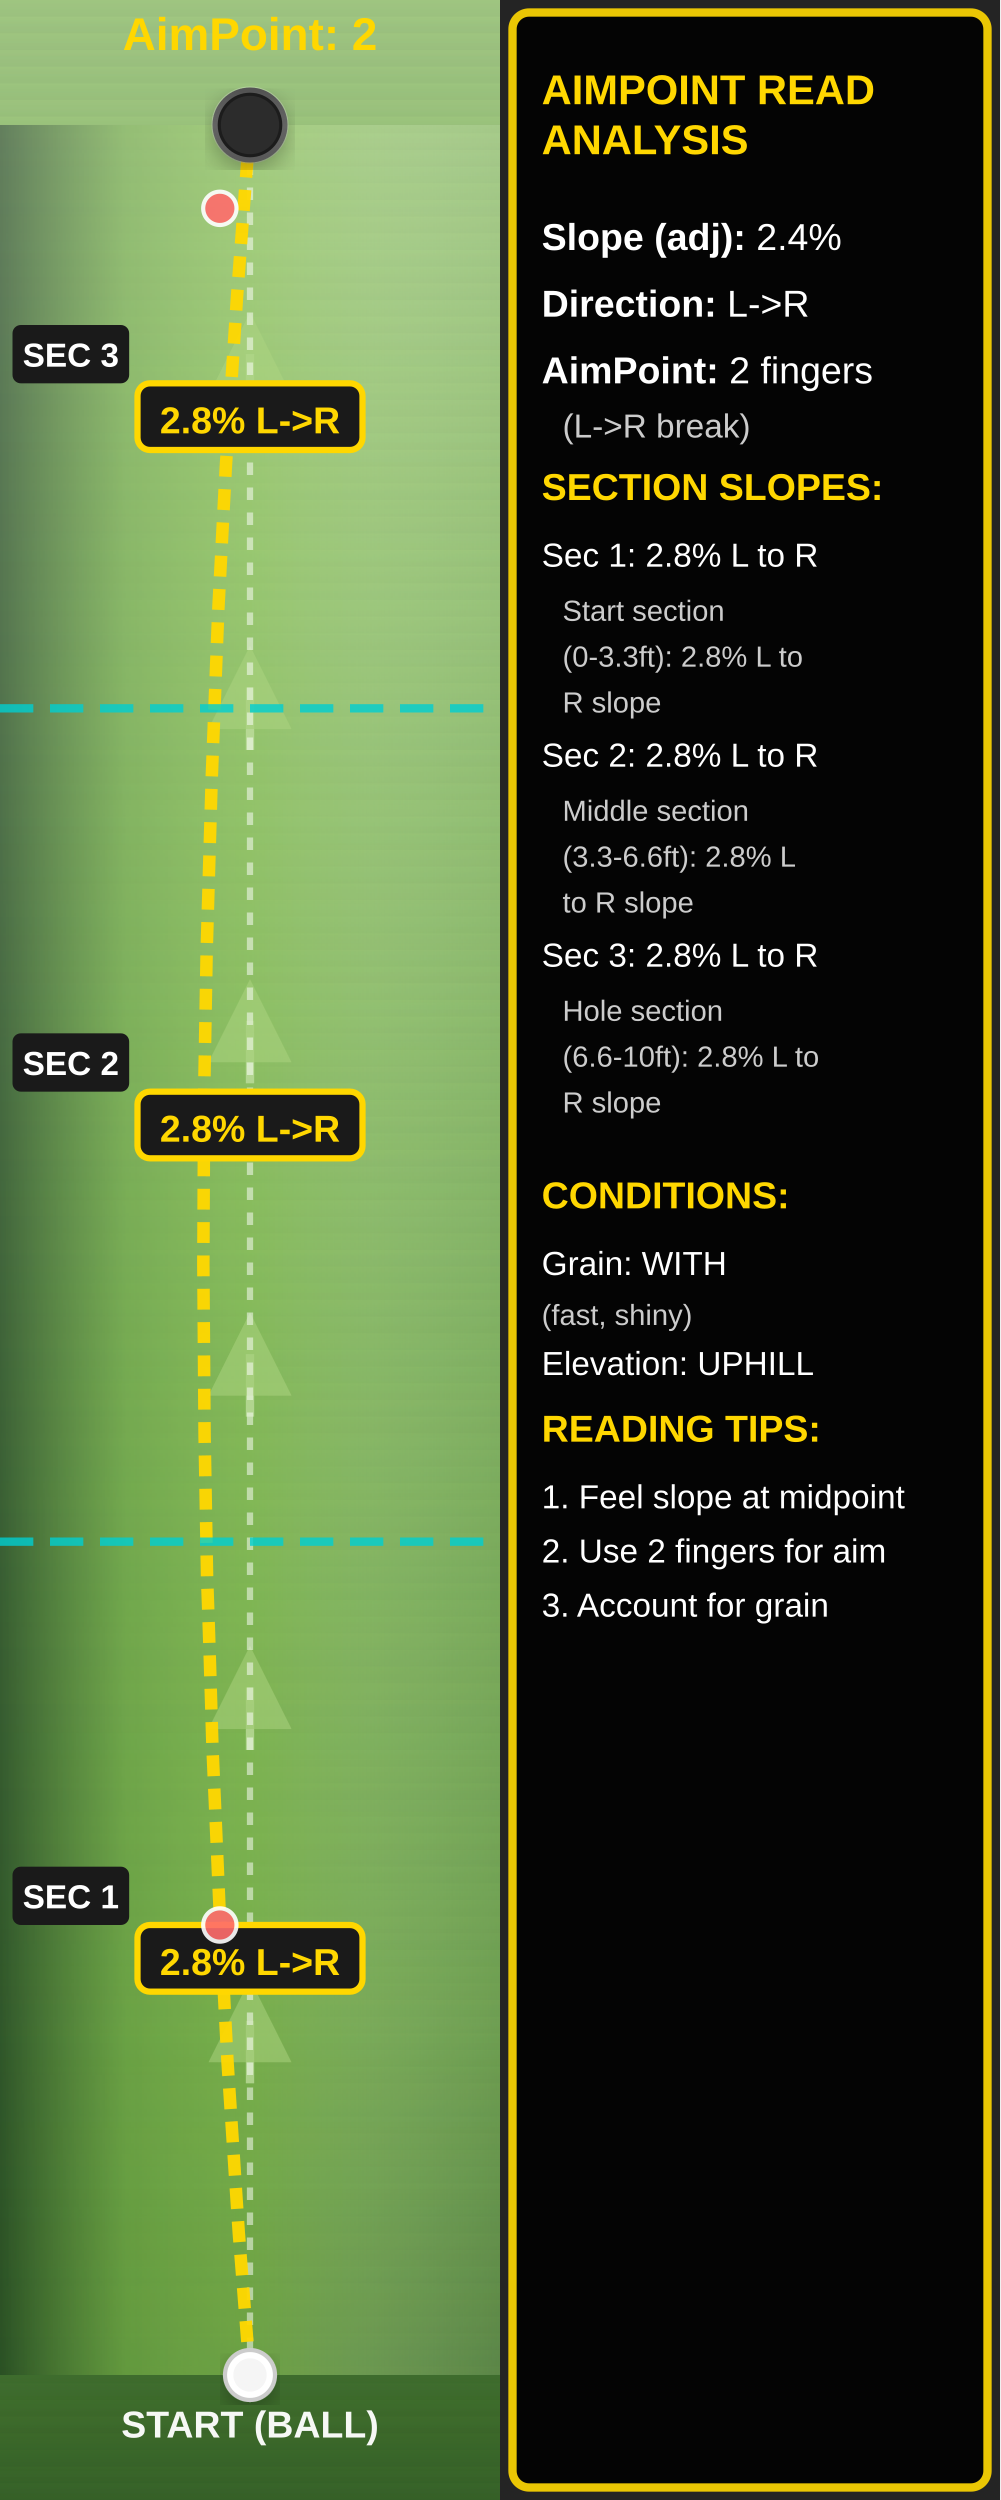
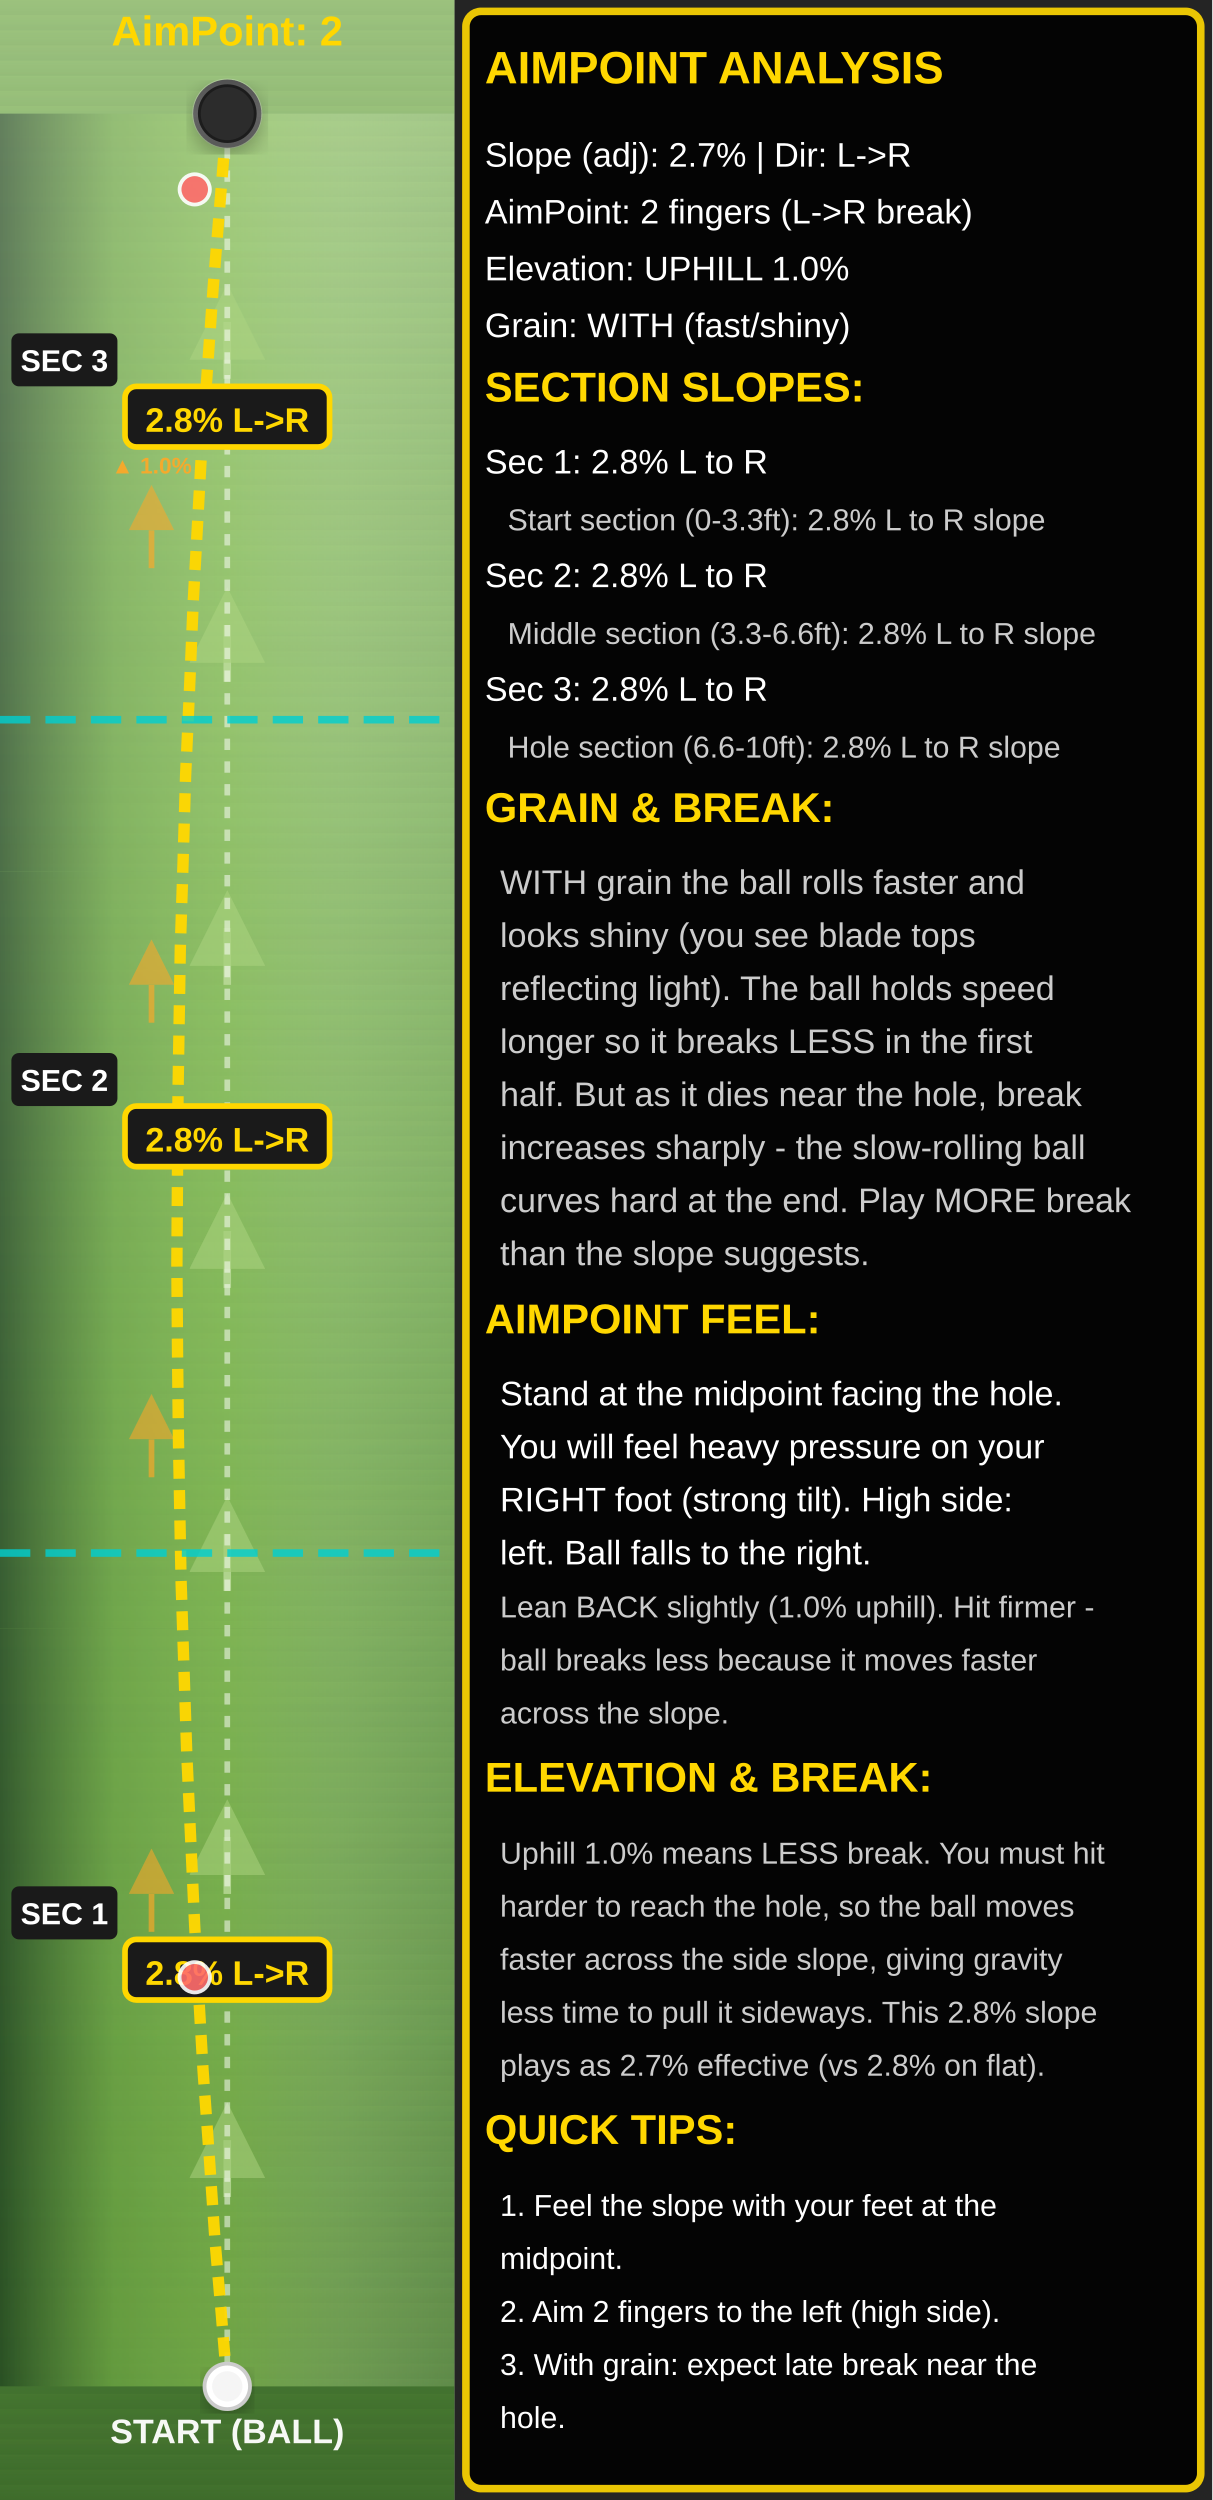
- <svg xmlns="http://www.w3.org/2000/svg" width="240" height="600">
+ <svg xmlns="http://www.w3.org/2000/svg" width="320" height="660">
  <defs>
    <linearGradient id="baseGreen" x1="0%" y1="0%" x2="0%" y2="100%">
      <stop offset="0%" style="stop-color:#689F38;stop-opacity:1" />
      <stop offset="50%" style="stop-color:#558B2F;stop-opacity:1" />
      <stop offset="100%" style="stop-color:#4A7C27;stop-opacity:1" />
    </linearGradient>
    <linearGradient id="grainGradient" x1="0%" y1="0%" x2="0%" y2="100%">
      <stop offset="0%" style="stop-color:#E8F5E9;stop-opacity:0.6" />
      <stop offset="30%" style="stop-color:#C8E6C9;stop-opacity:0.5" />
      <stop offset="60%" style="stop-color:#A5D6A7;stop-opacity:0.35" />
      <stop offset="100%" style="stop-color:#81C784;stop-opacity:0.2" />
    </linearGradient>
    <linearGradient id="elevationGradient" x1="0%" y1="0%" x2="0%" y2="100%">
-       <stop offset="0%" style="stop-color:#AED581;stop-opacity:0.3" />
-       <stop offset="20%" style="stop-color:#8BC34A;stop-opacity:0.4" />
-       <stop offset="50%" style="stop-color:#689F38;stop-opacity:0.6" />
-       <stop offset="80%" style="stop-color:#4A7C27;stop-opacity:0.85" />
-       <stop offset="100%" style="stop-color:#1B3D14;stop-opacity:1.0" />
+       <stop offset="0%" style="stop-color:#AED581;stop-opacity:0.20" />
+       <stop offset="50%" style="stop-color:#689F38;stop-opacity:0.43" />
+       <stop offset="100%" style="stop-color:#1B3D14;stop-opacity:0.67" />
    </linearGradient>
    <linearGradient id="breakGradientSec1" x1="0%" y1="0%" x2="100%" y2="0%">
      <stop offset="0%" style="stop-color:#1B3D14;stop-opacity:0.972" />
      <stop offset="25%" style="stop-color:#689F38;stop-opacity:0.784" />
      <stop offset="50%" style="stop-color:#8BC34A;stop-opacity:0.597" />
      <stop offset="75%" style="stop-color:#AED581;stop-opacity:0.409" />
      <stop offset="100%" style="stop-color:#C5E1A5;stop-opacity:0.221" />
    </linearGradient>
    <linearGradient id="breakGradientSec2" x1="0%" y1="0%" x2="100%" y2="0%">
      <stop offset="0%" style="stop-color:#1B3D14;stop-opacity:0.972" />
      <stop offset="25%" style="stop-color:#689F38;stop-opacity:0.784" />
      <stop offset="50%" style="stop-color:#8BC34A;stop-opacity:0.597" />
      <stop offset="75%" style="stop-color:#AED581;stop-opacity:0.409" />
      <stop offset="100%" style="stop-color:#C5E1A5;stop-opacity:0.221" />
    </linearGradient>
    <linearGradient id="breakGradientSec3" x1="0%" y1="0%" x2="100%" y2="0%">
      <stop offset="0%" style="stop-color:#1B3D14;stop-opacity:0.972" />
      <stop offset="25%" style="stop-color:#689F38;stop-opacity:0.784" />
      <stop offset="50%" style="stop-color:#8BC34A;stop-opacity:0.597" />
      <stop offset="75%" style="stop-color:#AED581;stop-opacity:0.409" />
      <stop offset="100%" style="stop-color:#C5E1A5;stop-opacity:0.221" />
    </linearGradient>
    <linearGradient id="holeGrainGradient" x1="50%" y1="0%" x2="50%" y2="100%">
      <stop offset="0%" style="stop-color:#FFFFFF;stop-opacity:0.3" />
      <stop offset="50%" style="stop-color:#CCCCCC;stop-opacity:0.5" />
      <stop offset="100%" style="stop-color:#999999;stop-opacity:0.6" />
    </linearGradient>
    <filter id="shadow">
      <feDropShadow dx="0" dy="2" stdDeviation="3" flood-opacity="0.3" />
    </filter>
    <marker id="arrowhead-grain" markerWidth="10" markerHeight="10" refX="5" refY="5" orient="auto">
      <polygon points="0,0 10,5 0,10" fill="#AED581" opacity="0.7" />
    </marker>
+     <marker id="arrowhead-elev-up" markerWidth="8" markerHeight="8" refX="4" refY="8" orient="0">
+       <polygon points="4,0 8,8 0,8" fill="#FFA726" opacity="0.85" />
+     </marker>
+     <marker id="arrowhead-elev-down" markerWidth="8" markerHeight="8" refX="4" refY="0" orient="0">
+       <polygon points="0,0 8,0 4,8" fill="#4FC3F7" opacity="0.85" />
+     </marker>
    <pattern id="grassTexture" x="0" y="0" width="4" height="4" patternUnits="userSpaceOnUse">
      <rect width="4" height="4" fill="url(#baseGreen)" opacity="0.95" />
      <line x1="0" y1="2" x2="4" y2="2" stroke="#5A9B3F" stroke-width="0.5" opacity="0.3" />
    </pattern>
  </defs>
-   <rect width="120" height="600" fill="url(#baseGreen)" />
-   <rect width="120" height="600" fill="url(#grassTexture)" opacity="0.3" />
-   <rect width="120" height="600" fill="url(#elevationGradient)" opacity="0.7" />
-   <rect x="0" y="390.0" width="120" height="180.0" fill="url(#breakGradientSec1)" opacity="1.0" />
-   <rect x="0" y="210.0" width="120" height="180.0" fill="url(#breakGradientSec2)" opacity="1.0" />
-   <rect x="0" y="30" width="120" height="180.0" fill="url(#breakGradientSec3)" opacity="1.0" />
-   <rect width="120" height="600" fill="url(#grainGradient)" opacity="0.6" />
+   <rect width="120" height="660" fill="url(#baseGreen)" />
+   <rect width="120" height="660" fill="url(#grassTexture)" opacity="0.3" />
+   <rect width="120" height="660" fill="url(#elevationGradient)" opacity="0.7" />
+   <rect x="0" y="430.0" width="120" height="200.0" fill="url(#breakGradientSec1)" opacity="1.0" />
+   <rect x="0" y="230.0" width="120" height="200.0" fill="url(#breakGradientSec2)" opacity="1.0" />
+   <rect x="0" y="30" width="120" height="200.0" fill="url(#breakGradientSec3)" opacity="1.0" />
+   <rect width="120" height="660" fill="url(#grainGradient)" opacity="0.6" />
  <line x1="60.0" y1="100" x2="60.0" y2="85" stroke="#C5E1A5" stroke-width="2" opacity="0.7" marker-end="url(#arrowhead-grain)" />
  <line x1="60.0" y1="180" x2="60.0" y2="165" stroke="#C5E1A5" stroke-width="2" opacity="0.7" marker-end="url(#arrowhead-grain)" />
  <line x1="60.0" y1="260" x2="60.0" y2="245" stroke="#C5E1A5" stroke-width="2" opacity="0.7" marker-end="url(#arrowhead-grain)" />
  <line x1="60.0" y1="340" x2="60.0" y2="325" stroke="#C5E1A5" stroke-width="2" opacity="0.7" marker-end="url(#arrowhead-grain)" />
  <line x1="60.0" y1="420" x2="60.0" y2="405" stroke="#C5E1A5" stroke-width="2" opacity="0.7" marker-end="url(#arrowhead-grain)" />
  <line x1="60.0" y1="500" x2="60.0" y2="485" stroke="#C5E1A5" stroke-width="2" opacity="0.7" marker-end="url(#arrowhead-grain)" />
-   <line x1="60.0" y1="570" x2="60.0" y2="30.0" stroke="#FFFFFF" stroke-width="1.5" stroke-dasharray="3,3" opacity="0.5" />
-   <path d="M 60.0 570.0 C 59.1 558.7, 58.2 547.1, 57.3 535.8 C 56.4 522.3, 55.5 508.3, 54.6 494.8 C 54.0 483.5, 53.4 471.9, 52.8 460.6 C 52.2 447.1, 51.6 433.2, 51.0 419.6 C 50.6 406.1, 50.2 392.1, 49.7 378.6 C 49.5 367.3, 49.3 355.7, 49.1 344.4 C 49.0 330.9, 48.9 317.0, 48.8 303.4 C 48.9 289.9, 48.9 275.9, 49.0 262.4 C 49.2 251.1, 49.4 239.5, 49.6 228.2 C 50.0 214.7, 50.4 200.7, 50.8 187.2 C 51.3 173.7, 51.9 159.7, 52.4 146.2 C 53.0 134.9, 53.6 123.3, 54.2 112.0 C 55.1 98.5, 56.0 84.5, 56.9 71.0 C 57.9 57.5, 59.0 43.5, 60.0 30.0" stroke="#FFD700" stroke-width="3" fill="none" stroke-dasharray="5,3" opacity="0.95" />
-   <line x1="0" y1="370.0" x2="120" y2="370.0" stroke="#00CED1" stroke-width="2" opacity="0.8" stroke-dasharray="8,4" />
-   <line x1="0" y1="170.0" x2="120" y2="170.0" stroke="#00CED1" stroke-width="2" opacity="0.8" stroke-dasharray="8,4" />
-   <rect x="3" y="448.0" width="28" height="14" fill="#1A1A1A" rx="2" />
-   <text x="17" y="458.0" font-family="Arial, sans-serif" font-size="8" fill="#FFFFFF" text-anchor="middle" font-weight="bold">SEC 1</text>
-   <rect x="33.0" y="462.0" width="54" height="16" fill="#1A1A1A" rx="3" stroke="#FFD700" stroke-width="1.5" />
-   <text x="60.0" y="474.0" font-family="Arial, sans-serif" font-size="9" fill="#FFD700" text-anchor="middle" font-weight="bold">2.8% L-&gt;R</text>
-   <rect x="3" y="248.0" width="28" height="14" fill="#1A1A1A" rx="2" />
-   <text x="17" y="258.0" font-family="Arial, sans-serif" font-size="8" fill="#FFFFFF" text-anchor="middle" font-weight="bold">SEC 2</text>
-   <rect x="33.0" y="262.0" width="54" height="16" fill="#1A1A1A" rx="3" stroke="#FFD700" stroke-width="1.5" />
-   <text x="60.0" y="274.0" font-family="Arial, sans-serif" font-size="9" fill="#FFD700" text-anchor="middle" font-weight="bold">2.8% L-&gt;R</text>
-   <rect x="3" y="78.0" width="28" height="14" fill="#1A1A1A" rx="2" />
-   <text x="17" y="88.0" font-family="Arial, sans-serif" font-size="8" fill="#FFFFFF" text-anchor="middle" font-weight="bold">SEC 3</text>
-   <rect x="33.0" y="92.0" width="54" height="16" fill="#1A1A1A" rx="3" stroke="#FFD700" stroke-width="1.5" />
-   <text x="60.0" y="104.0" font-family="Arial, sans-serif" font-size="9" fill="#FFD700" text-anchor="middle" font-weight="bold">2.8% L-&gt;R</text>
-   <circle cx="52.764" cy="462" r="4" fill="#FF6B6B" opacity="0.9" stroke="#FFFFFF" stroke-width="1" />
-   <circle cx="52.764" cy="50" r="4" fill="#FF6B6B" opacity="0.9" stroke="#FFFFFF" stroke-width="1" />
+   <line x1="60.0" y1="580" x2="60.0" y2="565" stroke="#C5E1A5" stroke-width="2" opacity="0.7" marker-end="url(#arrowhead-grain)" />
+   <line x1="40.0" y1="150" x2="40.0" y2="140" stroke="#FFA726" stroke-width="1.5" opacity="0.65" marker-end="url(#arrowhead-elev-up)" />
+   <line x1="40.0" y1="270" x2="40.0" y2="260" stroke="#FFA726" stroke-width="1.5" opacity="0.65" marker-end="url(#arrowhead-elev-up)" />
+   <line x1="40.0" y1="390" x2="40.0" y2="380" stroke="#FFA726" stroke-width="1.5" opacity="0.65" marker-end="url(#arrowhead-elev-up)" />
+   <line x1="40.0" y1="510" x2="40.0" y2="500" stroke="#FFA726" stroke-width="1.5" opacity="0.65" marker-end="url(#arrowhead-elev-up)" />
+   <text x="40.0" y="125" font-family="Arial, sans-serif" font-size="6" fill="#FFA726" text-anchor="middle" font-weight="bold" opacity="0.9">▲ 1.0%</text>
+   <line x1="60.0" y1="630" x2="60.0" y2="30.0" stroke="#FFFFFF" stroke-width="1.5" stroke-dasharray="3,3" opacity="0.5" />
+   <path d="M 60.0 630.0 C 59.0 617.5, 57.9 604.6, 56.8 592.0 C 55.8 577.0, 54.7 561.5, 53.6 546.5 C 52.9 533.9, 52.1 521.0, 51.4 508.5 C 50.7 493.4, 50.0 477.9, 49.3 462.9 C 48.8 447.9, 48.3 432.4, 47.8 417.3 C 47.6 404.8, 47.3 391.9, 47.1 379.4 C 46.9 364.3, 46.8 348.8, 46.7 333.8 C 46.8 318.8, 46.9 303.3, 47.0 288.2 C 47.2 275.7, 47.4 262.8, 47.6 250.3 C 48.1 235.2, 48.6 219.7, 49.0 204.7 C 49.7 189.6, 50.4 174.2, 51.0 159.1 C 51.7 146.6, 52.4 133.7, 53.1 121.1 C 54.2 106.1, 55.2 90.6, 56.3 75.6 C 57.5 60.5, 58.8 45.0, 60.0 30.0" stroke="#FFD700" stroke-width="3" fill="none" stroke-dasharray="5,3" opacity="0.95" />
+   <line x1="0" y1="410.0" x2="120" y2="410.0" stroke="#00CED1" stroke-width="2" opacity="0.8" stroke-dasharray="8,4" />
+   <line x1="0" y1="190.0" x2="120" y2="190.0" stroke="#00CED1" stroke-width="2" opacity="0.8" stroke-dasharray="8,4" />
+   <rect x="3" y="498.0" width="28" height="14" fill="#1A1A1A" rx="2" />
+   <text x="17" y="508.0" font-family="Arial, sans-serif" font-size="8" fill="#FFFFFF" text-anchor="middle" font-weight="bold">SEC 1</text>
+   <rect x="33.0" y="512.0" width="54" height="16" fill="#1A1A1A" rx="3" stroke="#FFD700" stroke-width="1.5" />
+   <text x="60.0" y="524.0" font-family="Arial, sans-serif" font-size="9" fill="#FFD700" text-anchor="middle" font-weight="bold">2.8% L-&gt;R</text>
+   <rect x="3" y="278.0" width="28" height="14" fill="#1A1A1A" rx="2" />
+   <text x="17" y="288.0" font-family="Arial, sans-serif" font-size="8" fill="#FFFFFF" text-anchor="middle" font-weight="bold">SEC 2</text>
+   <rect x="33.0" y="292.0" width="54" height="16" fill="#1A1A1A" rx="3" stroke="#FFD700" stroke-width="1.5" />
+   <text x="60.0" y="304.0" font-family="Arial, sans-serif" font-size="9" fill="#FFD700" text-anchor="middle" font-weight="bold">2.8% L-&gt;R</text>
+   <rect x="3" y="88.0" width="28" height="14" fill="#1A1A1A" rx="2" />
+   <text x="17" y="98.0" font-family="Arial, sans-serif" font-size="8" fill="#FFFFFF" text-anchor="middle" font-weight="bold">SEC 3</text>
+   <rect x="33.0" y="102.0" width="54" height="16" fill="#1A1A1A" rx="3" stroke="#FFD700" stroke-width="1.5" />
+   <text x="60.0" y="114.0" font-family="Arial, sans-serif" font-size="9" fill="#FFD700" text-anchor="middle" font-weight="bold">2.8% L-&gt;R</text>
+   <circle cx="51.408" cy="522" r="4" fill="#FF6B6B" opacity="0.9" stroke="#FFFFFF" stroke-width="1" />
+   <circle cx="51.408" cy="50" r="4" fill="#FF6B6B" opacity="0.9" stroke="#FFFFFF" stroke-width="1" />
  <text x="60.0" y="12" font-family="Arial, sans-serif" font-size="11" fill="#FFD700" text-anchor="middle" font-weight="bold">AimPoint: 2</text>
  <circle cx="60.0" cy="30.0" r="9" fill="#1A1A1A" filter="url(#shadow)" />
  <circle cx="60.0" cy="30.0" r="7" fill="#2C2C2C" />
  <circle cx="60.0" cy="30.0" r="8.5" fill="none" stroke="url(#holeGrainGradient)" stroke-width="1.5" opacity="0.8" />
-   <circle cx="60.0" cy="570" r="6" fill="#FFFFFF" stroke="#CCCCCC" stroke-width="1" filter="url(#shadow)" />
-   <circle cx="60.0" cy="570" r="4" fill="#F5F5F5" />
-   <text x="60.0" y="585" font-family="Arial, sans-serif" font-size="9" fill="#FFFFFF" text-anchor="middle" font-weight="bold" opacity="0.95">START (BALL)</text>
-   <rect x="120" y="0" width="120" height="600" fill="#1A1A1A" opacity="0.95" />
-   <rect x="123" y="3" width="114" height="594" fill="#000000" opacity="0.9" rx="4" stroke="#FFD700" stroke-width="2" />
-   <text x="130" y="25" font-family="Arial, sans-serif" font-size="10" fill="#FFD700" font-weight="bold">AIMPOINT READ</text>
-   <text x="130" y="37" font-family="Arial, sans-serif" font-size="10" fill="#FFD700" font-weight="bold">ANALYSIS</text>
-   <text x="130" y="60" font-family="Arial, sans-serif" font-size="9" fill="#FFFFFF">
-     <tspan font-weight="bold">Slope (adj):</tspan> 2.4%</text>
-   <text x="130" y="76" font-family="Arial, sans-serif" font-size="9" fill="#FFFFFF">
-     <tspan font-weight="bold">Direction:</tspan> L-&gt;R</text>
-   <text x="130" y="92" font-family="Arial, sans-serif" font-size="9" fill="#FFFFFF">
-     <tspan font-weight="bold">AimPoint:</tspan> 2 fingers</text>
-   <text x="135" y="105" font-family="Arial, sans-serif" font-size="8" fill="#CCCCCC">(L-&gt;R break)</text>
-   <text x="130" y="120" font-family="Arial, sans-serif" font-size="9" fill="#FFD700" font-weight="bold">SECTION SLOPES:</text>
-   <text x="130" y="136" font-family="Arial, sans-serif" font-size="8" fill="#FFFFFF">Sec 1: 2.8% L to R</text>
-   <text x="135" y="149" font-family="Arial, sans-serif" font-size="7" fill="#CCCCCC">Start section</text>
-   <text x="135" y="160" font-family="Arial, sans-serif" font-size="7" fill="#CCCCCC">(0-3.3ft): 2.8% L to</text>
-   <text x="135" y="171" font-family="Arial, sans-serif" font-size="7" fill="#CCCCCC">R slope</text>
-   <text x="130" y="184" font-family="Arial, sans-serif" font-size="8" fill="#FFFFFF">Sec 2: 2.8% L to R</text>
-   <text x="135" y="197" font-family="Arial, sans-serif" font-size="7" fill="#CCCCCC">Middle section</text>
-   <text x="135" y="208" font-family="Arial, sans-serif" font-size="7" fill="#CCCCCC">(3.3-6.6ft): 2.8% L</text>
-   <text x="135" y="219" font-family="Arial, sans-serif" font-size="7" fill="#CCCCCC">to R slope</text>
-   <text x="130" y="232" font-family="Arial, sans-serif" font-size="8" fill="#FFFFFF">Sec 3: 2.8% L to R</text>
-   <text x="135" y="245" font-family="Arial, sans-serif" font-size="7" fill="#CCCCCC">Hole section</text>
-   <text x="135" y="256" font-family="Arial, sans-serif" font-size="7" fill="#CCCCCC">(6.6-10ft): 2.8% L to</text>
-   <text x="135" y="267" font-family="Arial, sans-serif" font-size="7" fill="#CCCCCC">R slope</text>
-   <text x="130" y="290" font-family="Arial, sans-serif" font-size="9" fill="#FFD700" font-weight="bold">CONDITIONS:</text>
-   <text x="130" y="306" font-family="Arial, sans-serif" font-size="8" fill="#FFFFFF">Grain: WITH</text>
-   <text x="130" y="318" font-family="Arial, sans-serif" font-size="7" fill="#CCCCCC">(fast, shiny)</text>
-   <text x="130" y="330" font-family="Arial, sans-serif" font-size="8" fill="#FFFFFF">Elevation: UPHILL</text>
-   <text x="130" y="346" font-family="Arial, sans-serif" font-size="9" fill="#FFD700" font-weight="bold">READING TIPS:</text>
-   <text x="130" y="362" font-family="Arial, sans-serif" font-size="8" fill="#FFFFFF" font-weight="normal">1. Feel slope at midpoint</text>
-   <text x="130" y="375" font-family="Arial, sans-serif" font-size="8" fill="#FFFFFF" font-weight="normal">2. Use 2 fingers for aim</text>
-   <text x="130" y="388" font-family="Arial, sans-serif" font-size="8" fill="#FFFFFF" font-weight="normal">3. Account for grain</text>
+   <circle cx="60.0" cy="630" r="6" fill="#FFFFFF" stroke="#CCCCCC" stroke-width="1" filter="url(#shadow)" />
+   <circle cx="60.0" cy="630" r="4" fill="#F5F5F5" />
+   <text x="60.0" y="645" font-family="Arial, sans-serif" font-size="9" fill="#FFFFFF" text-anchor="middle" font-weight="bold" opacity="0.95">START (BALL)</text>
+   <rect x="120" y="0" width="200" height="660" fill="#1A1A1A" opacity="0.95" />
+   <rect x="123" y="3" width="194" height="654" fill="#000000" opacity="0.9" rx="4" stroke="#FFD700" stroke-width="2" />
+   <text x="128" y="22" font-family="Arial, sans-serif" font-size="12" fill="#FFD700" font-weight="bold">AIMPOINT ANALYSIS</text>
+   <text x="128" y="44" font-family="Arial, sans-serif" font-size="9" fill="#FFFFFF">Slope (adj): 2.7%  |  Dir: L-&gt;R</text>
+   <text x="128" y="59" font-family="Arial, sans-serif" font-size="9" fill="#FFFFFF">AimPoint: 2 fingers (L-&gt;R break)</text>
+   <text x="128" y="74" font-family="Arial, sans-serif" font-size="9" fill="#FFFFFF">Elevation: UPHILL 1.0%</text>
+   <text x="128" y="89" font-family="Arial, sans-serif" font-size="9" fill="#FFFFFF">Grain: WITH (fast/shiny)</text>
+   <text x="128" y="106" font-family="Arial, sans-serif" font-size="11" fill="#FFD700" font-weight="bold">SECTION SLOPES:</text>
+   <text x="128" y="125" font-family="Arial, sans-serif" font-size="9" fill="#FFFFFF">Sec 1: 2.8% L to R</text>
+   <text x="134" y="140" font-family="Arial, sans-serif" font-size="8" fill="#CCCCCC">Start section (0-3.3ft): 2.8% L to R slope</text>
+   <text x="128" y="155" font-family="Arial, sans-serif" font-size="9" fill="#FFFFFF">Sec 2: 2.8% L to R</text>
+   <text x="134" y="170" font-family="Arial, sans-serif" font-size="8" fill="#CCCCCC">Middle section (3.3-6.6ft): 2.8% L to R slope</text>
+   <text x="128" y="185" font-family="Arial, sans-serif" font-size="9" fill="#FFFFFF">Sec 3: 2.8% L to R</text>
+   <text x="134" y="200" font-family="Arial, sans-serif" font-size="8" fill="#CCCCCC">Hole section (6.6-10ft): 2.8% L to R slope</text>
+   <text x="128" y="217" font-family="Arial, sans-serif" font-size="11" fill="#FFD700" font-weight="bold">GRAIN &amp; BREAK:</text>
+   <text x="132" y="236" font-family="Arial, sans-serif" font-size="9" fill="#CCCCCC">WITH grain the ball rolls faster and</text>
+   <text x="132" y="250" font-family="Arial, sans-serif" font-size="9" fill="#CCCCCC">looks shiny (you see blade tops</text>
+   <text x="132" y="264" font-family="Arial, sans-serif" font-size="9" fill="#CCCCCC">reflecting light). The ball holds speed</text>
+   <text x="132" y="278" font-family="Arial, sans-serif" font-size="9" fill="#CCCCCC">longer so it breaks LESS in the first</text>
+   <text x="132" y="292" font-family="Arial, sans-serif" font-size="9" fill="#CCCCCC">half. But as it dies near the hole, break</text>
+   <text x="132" y="306" font-family="Arial, sans-serif" font-size="9" fill="#CCCCCC">increases sharply - the slow-rolling ball</text>
+   <text x="132" y="320" font-family="Arial, sans-serif" font-size="9" fill="#CCCCCC">curves hard at the end. Play MORE break</text>
+   <text x="132" y="334" font-family="Arial, sans-serif" font-size="9" fill="#CCCCCC">than the slope suggests.</text>
+   <text x="128" y="352" font-family="Arial, sans-serif" font-size="11" fill="#FFD700" font-weight="bold">AIMPOINT FEEL:</text>
+   <text x="132" y="371" font-family="Arial, sans-serif" font-size="9" fill="#FFFFFF">Stand at the midpoint facing the hole.</text>
+   <text x="132" y="385" font-family="Arial, sans-serif" font-size="9" fill="#FFFFFF">You will feel heavy pressure on your</text>
+   <text x="132" y="399" font-family="Arial, sans-serif" font-size="9" fill="#FFFFFF">RIGHT foot (strong tilt). High side:</text>
+   <text x="132" y="413" font-family="Arial, sans-serif" font-size="9" fill="#FFFFFF">left. Ball falls to the right.</text>
+   <text x="132" y="427" font-family="Arial, sans-serif" font-size="8" fill="#CCCCCC">Lean BACK slightly (1.0% uphill). Hit firmer -</text>
+   <text x="132" y="441" font-family="Arial, sans-serif" font-size="8" fill="#CCCCCC">ball breaks less because it moves faster</text>
+   <text x="132" y="455" font-family="Arial, sans-serif" font-size="8" fill="#CCCCCC">across the slope.</text>
+   <text x="128" y="473" font-family="Arial, sans-serif" font-size="11" fill="#FFD700" font-weight="bold">ELEVATION &amp; BREAK:</text>
+   <text x="132" y="492" font-family="Arial, sans-serif" font-size="8" fill="#CCCCCC">Uphill 1.0% means LESS break. You must hit</text>
+   <text x="132" y="506" font-family="Arial, sans-serif" font-size="8" fill="#CCCCCC">harder to reach the hole, so the ball moves</text>
+   <text x="132" y="520" font-family="Arial, sans-serif" font-size="8" fill="#CCCCCC">faster across the side slope, giving gravity</text>
+   <text x="132" y="534" font-family="Arial, sans-serif" font-size="8" fill="#CCCCCC">less time to pull it sideways. This 2.8% slope</text>
+   <text x="132" y="548" font-family="Arial, sans-serif" font-size="8" fill="#CCCCCC">plays as 2.7% effective (vs 2.8% on flat).</text>
+   <text x="128" y="566" font-family="Arial, sans-serif" font-size="11" fill="#FFD700" font-weight="bold">QUICK TIPS:</text>
+   <text x="132" y="585" font-family="Arial, sans-serif" font-size="8" fill="#FFFFFF">1. Feel the slope with your feet at the</text>
+   <text x="132" y="599" font-family="Arial, sans-serif" font-size="8" fill="#FFFFFF">midpoint.</text>
+   <text x="132" y="613" font-family="Arial, sans-serif" font-size="8" fill="#FFFFFF">2. Aim 2 fingers to the left (high side).</text>
+   <text x="132" y="627" font-family="Arial, sans-serif" font-size="8" fill="#FFFFFF">3. With grain: expect late break near the</text>
+   <text x="132" y="641" font-family="Arial, sans-serif" font-size="8" fill="#FFFFFF">hole.</text>
</svg>
